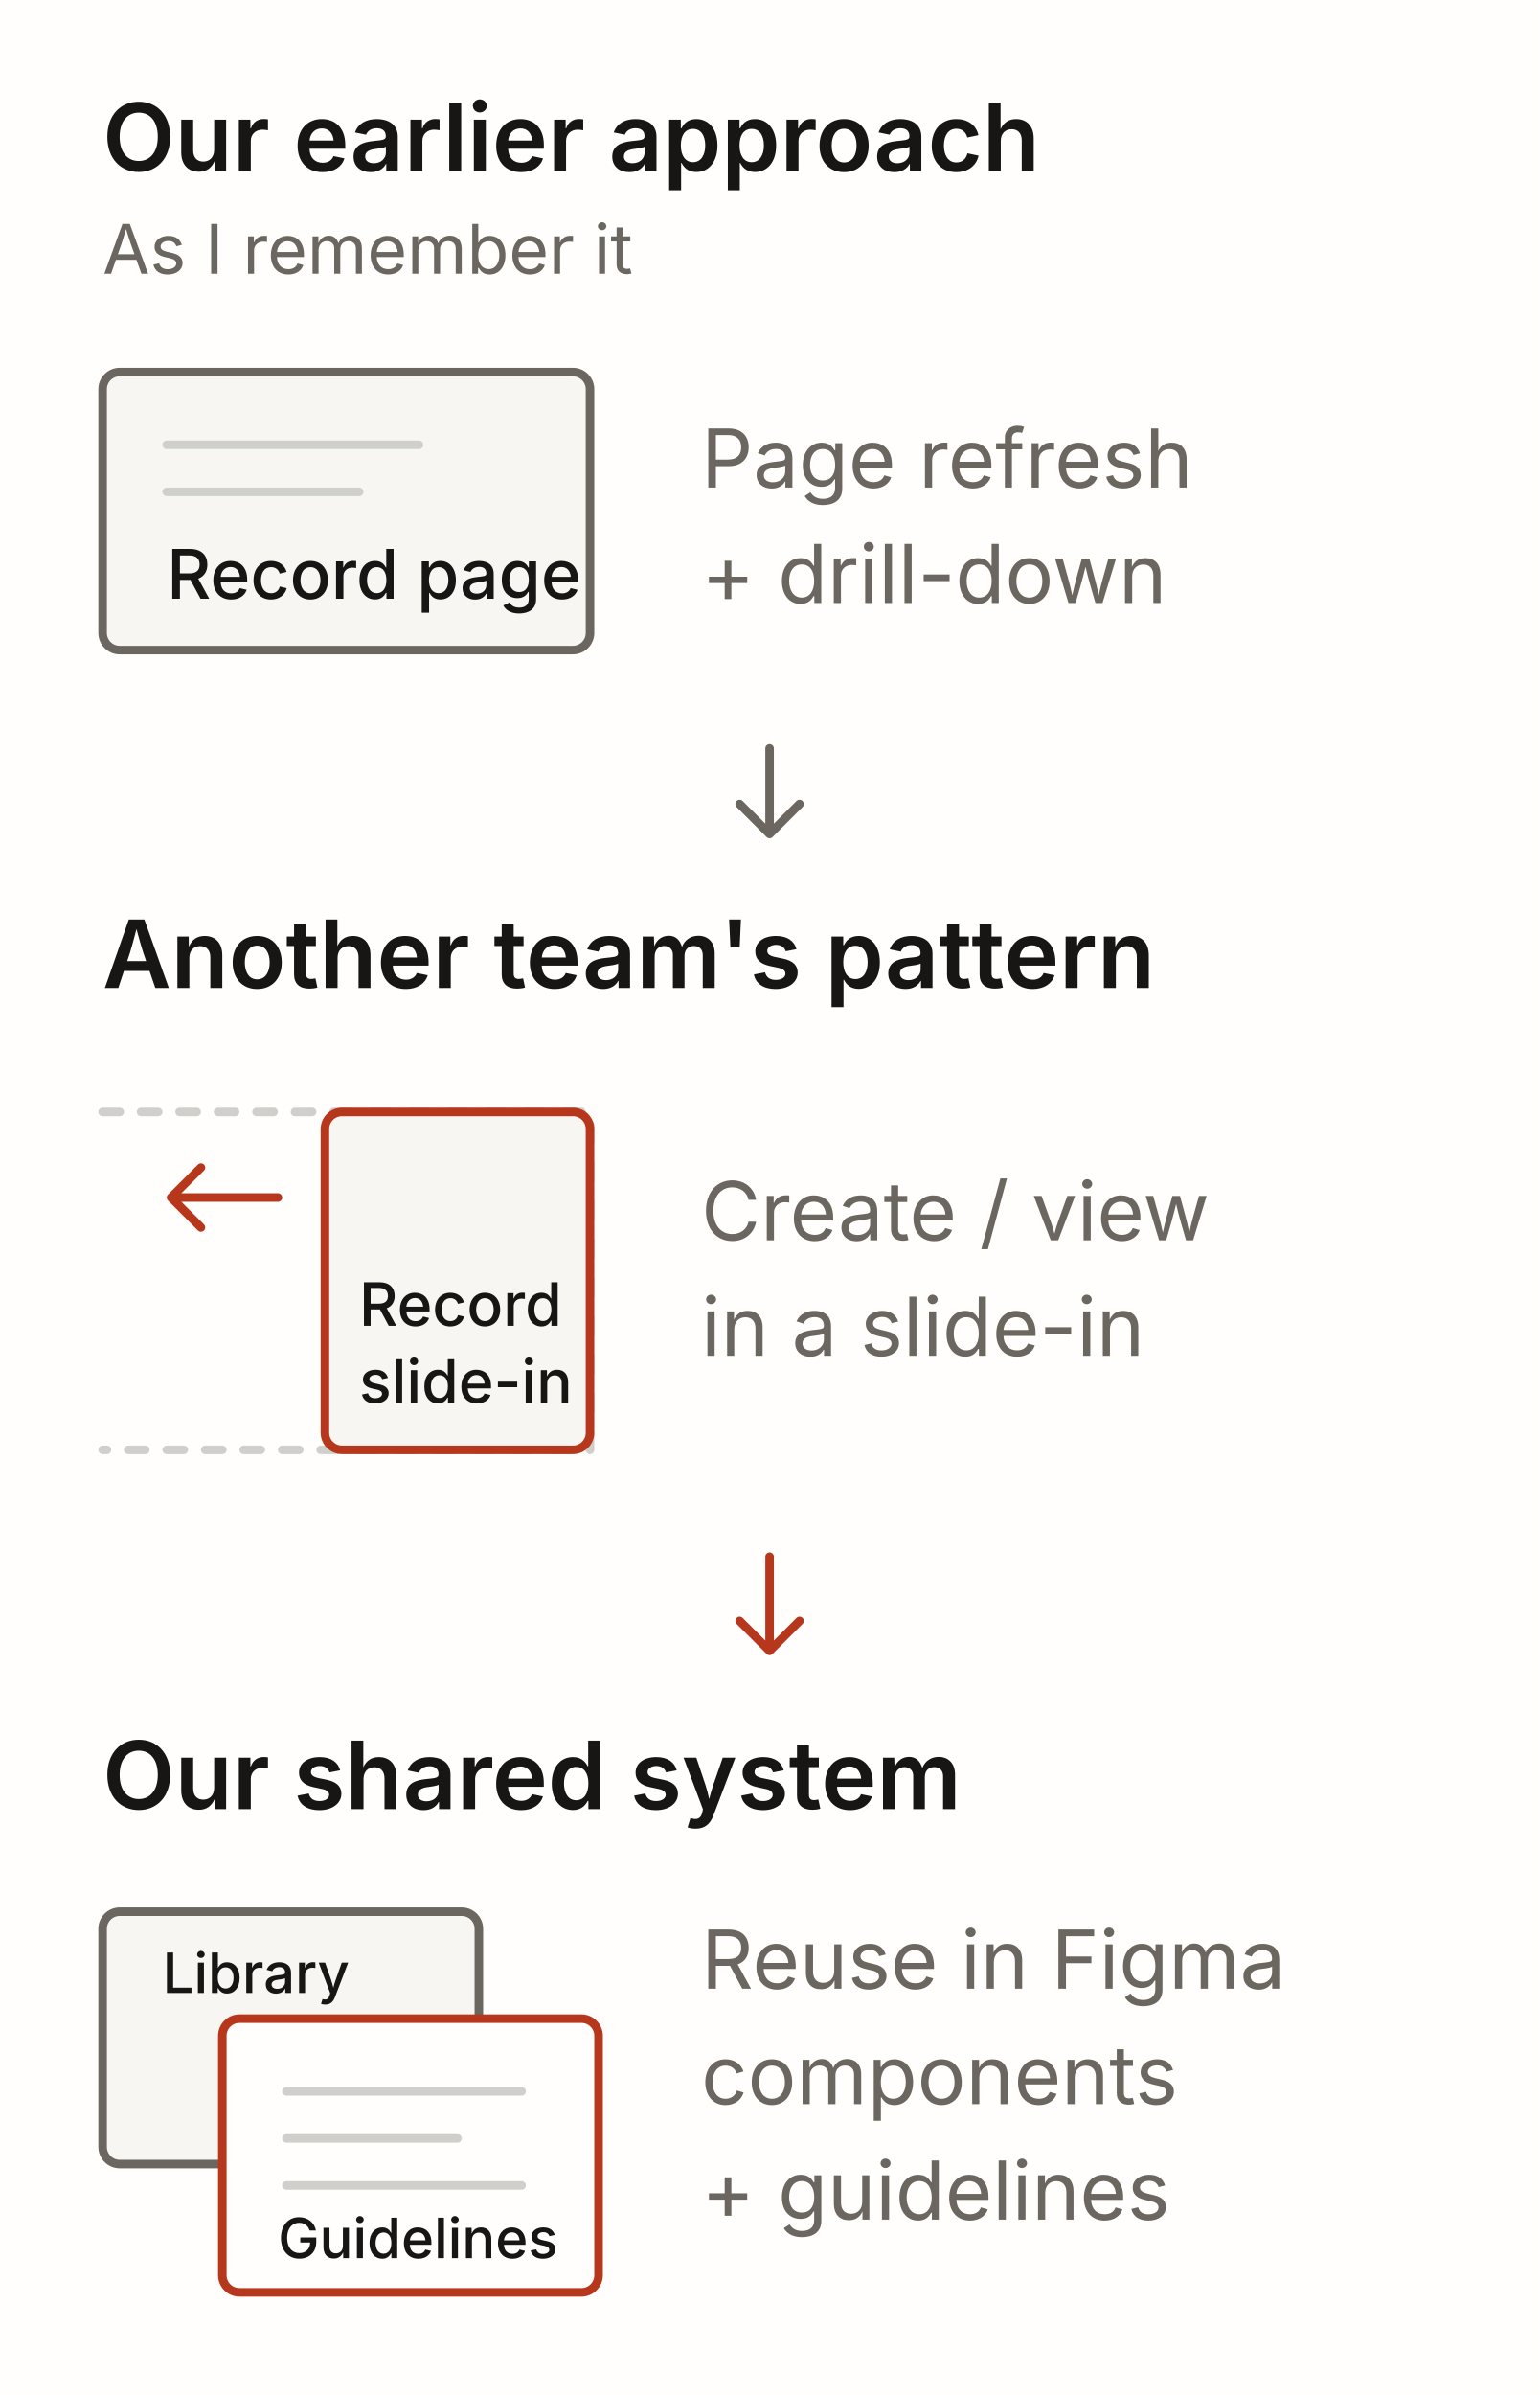
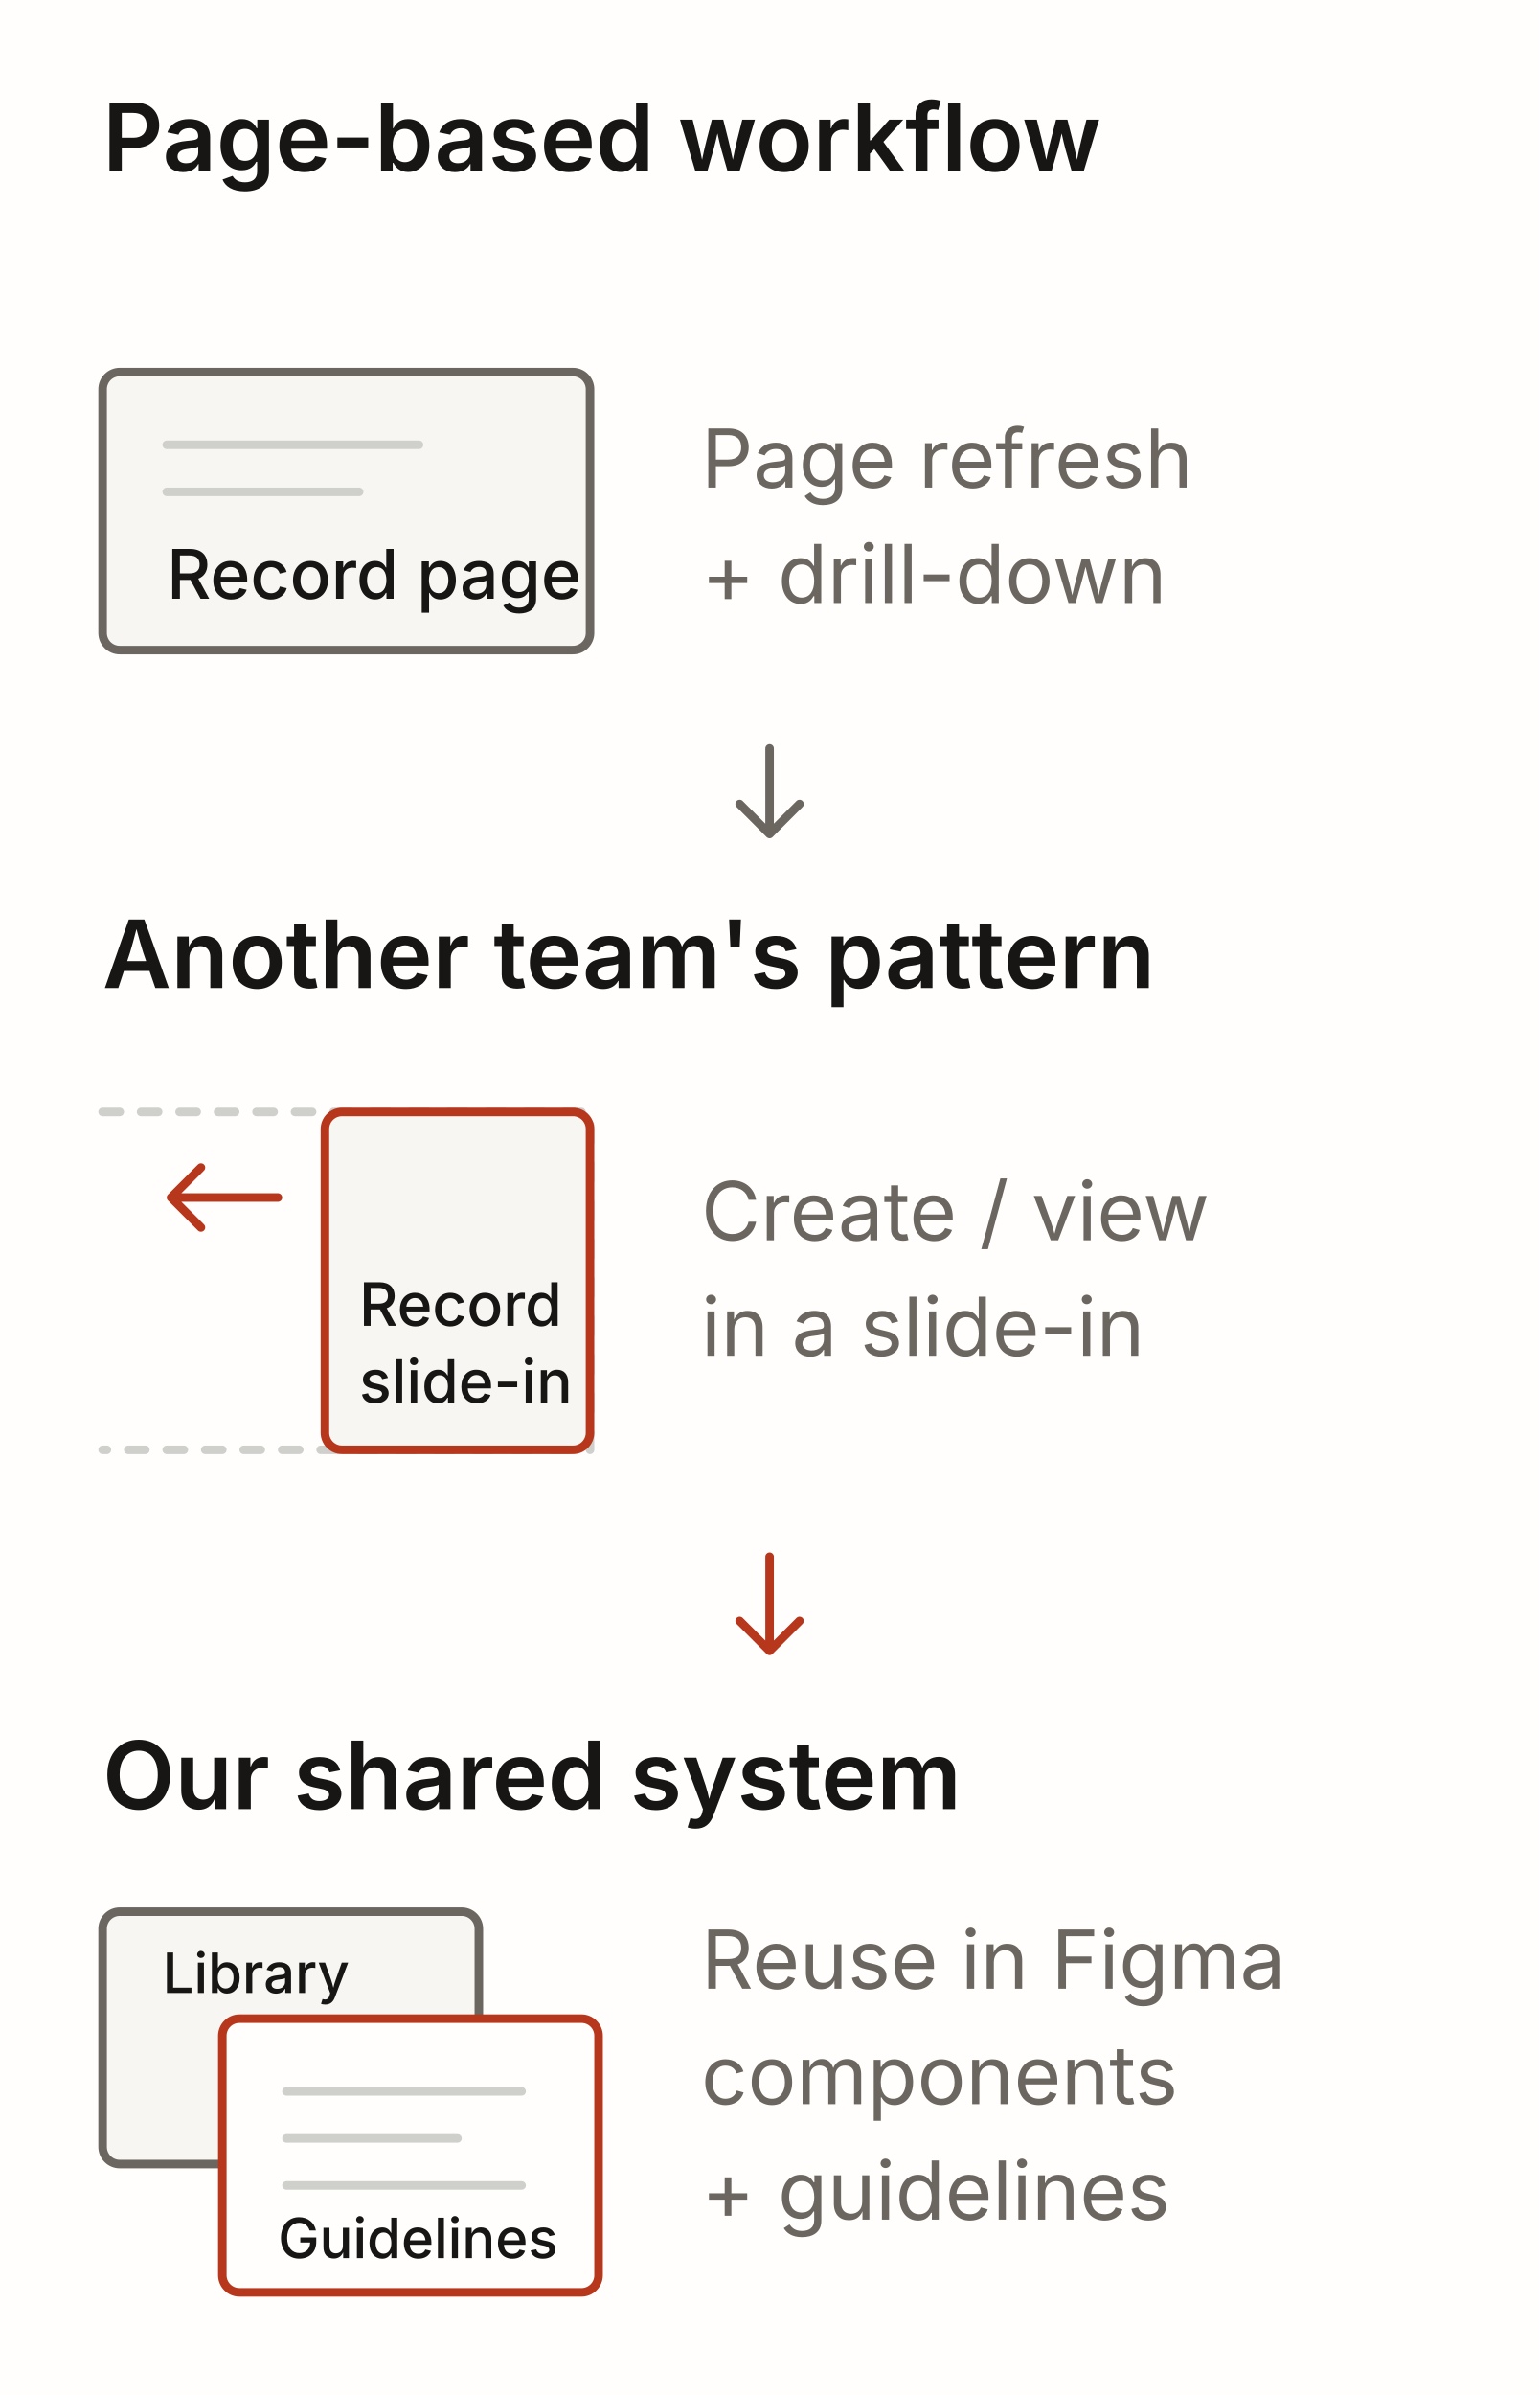
<svg xmlns="http://www.w3.org/2000/svg" viewBox="0 0 360 560" role="img" aria-labelledby="title desc">
  <rect width="360" height="560" fill="#fffefc" />
  <g font-family="Inter, Arial, sans-serif" fill="#171614">
    <g font-size="22" font-weight="600">
-       <text x="24" y="40">Our earlier approach</text>
+       <text x="24" y="40">Page-based workflow</text>
      <text x="24" y="231">Another team's pattern</text>
      <text x="24" y="423">Our shared system</text>
    </g>
-     <text x="24" y="64" font-size="16" fill="#6b665f">As I remember it</text>
  </g>
  <g fill="none" stroke-linecap="round" stroke-linejoin="round" stroke-width="2">
    <path d="M180 175V195M173 188L180 195L187 188" stroke="#6b665f" />
    <path d="M180 364V386M173 379L180 386L187 379" stroke="#b7371c" />
    <rect x="24" y="87" width="114" height="65" rx="4" fill="#f7f6f2" stroke="#6b665f" />
    <path d="M39 104H98M39 115H84" stroke="#cfcfcc" />
    <path d="M24 260H138V339H24" stroke="#cfcfcc" stroke-dasharray="4 5" />
    <rect x="76" y="260" width="62" height="79" rx="4" fill="#f7f6f2" stroke="#b7371c" />
    <path d="M65 280H40M47 273L40 280L47 287" stroke="#b7371c" />
    <rect x="24" y="447" width="88" height="59" rx="4" fill="#f7f6f2" stroke="#6b665f" />
    <rect x="52" y="472" width="88" height="64" rx="4" fill="#fffefc" stroke="#b7371c" />
    <path d="M67 489H122M67 500H107M67 511H122" stroke="#cfcfcc" />
  </g>
  <g font-family="Inter, Arial, sans-serif" fill="#171614">
    <text x="39" y="140" font-size="16" font-weight="550">Record page</text>
    <text x="84" y="310" font-size="14" font-weight="550">Record</text>
    <text x="84" y="328" font-size="14" font-weight="550">slide-in</text>
    <text x="38" y="466" font-size="13" font-weight="550">Library</text>
    <text x="65" y="528" font-size="13" font-weight="550">Guidelines</text>
    <g font-size="19" fill="#6b665f">
      <text x="164" y="114">Page refresh</text>
      <text x="164" y="141">+ drill-down</text>
      <text x="164" y="290">Create / view</text>
      <text x="164" y="317">in a slide-in</text>
      <text x="164" y="465">Reuse in Figma</text>
      <text x="164" y="492">components</text>
      <text x="164" y="519">+ guidelines</text>
    </g>
  </g>
</svg>
